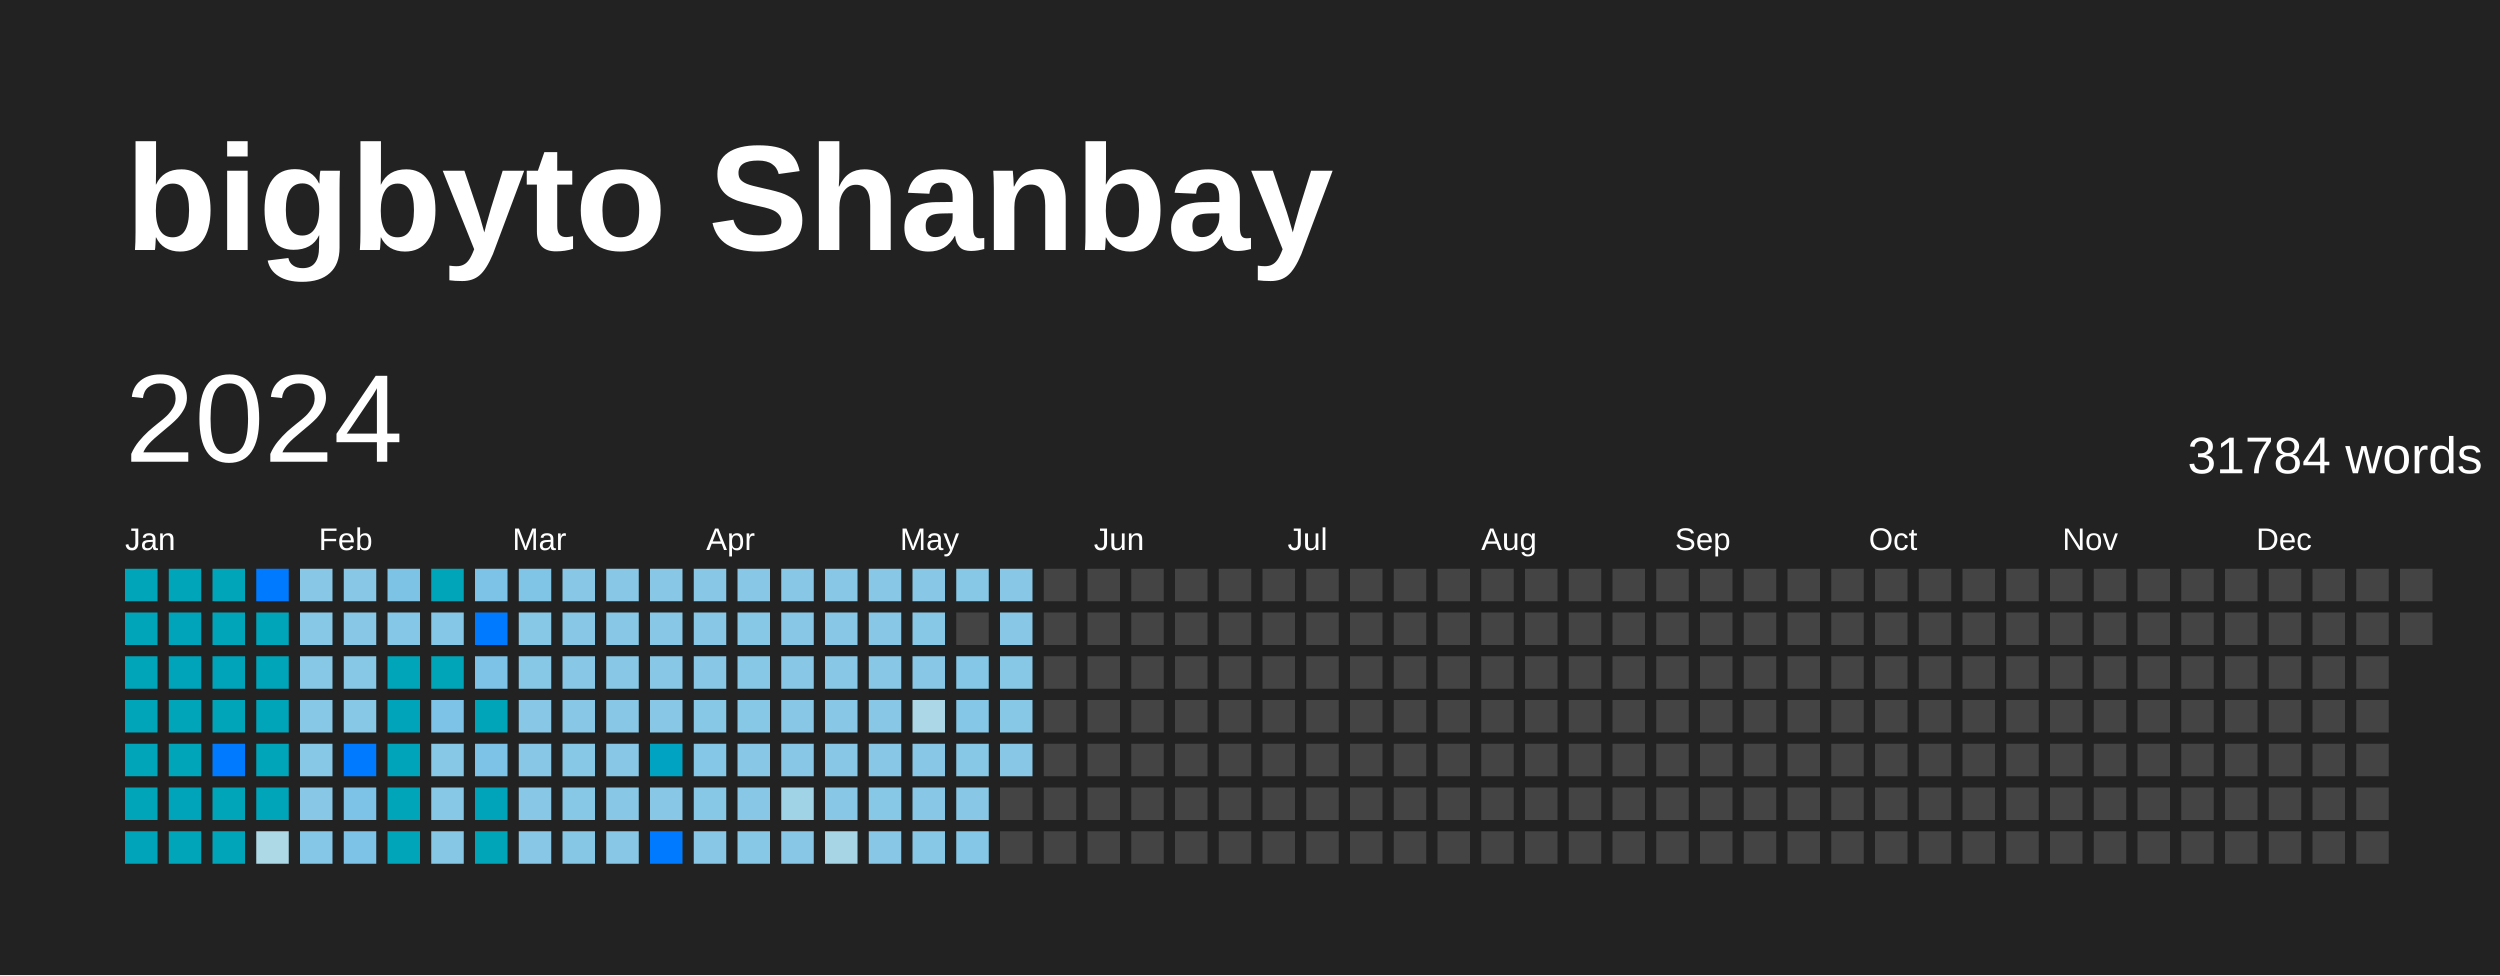
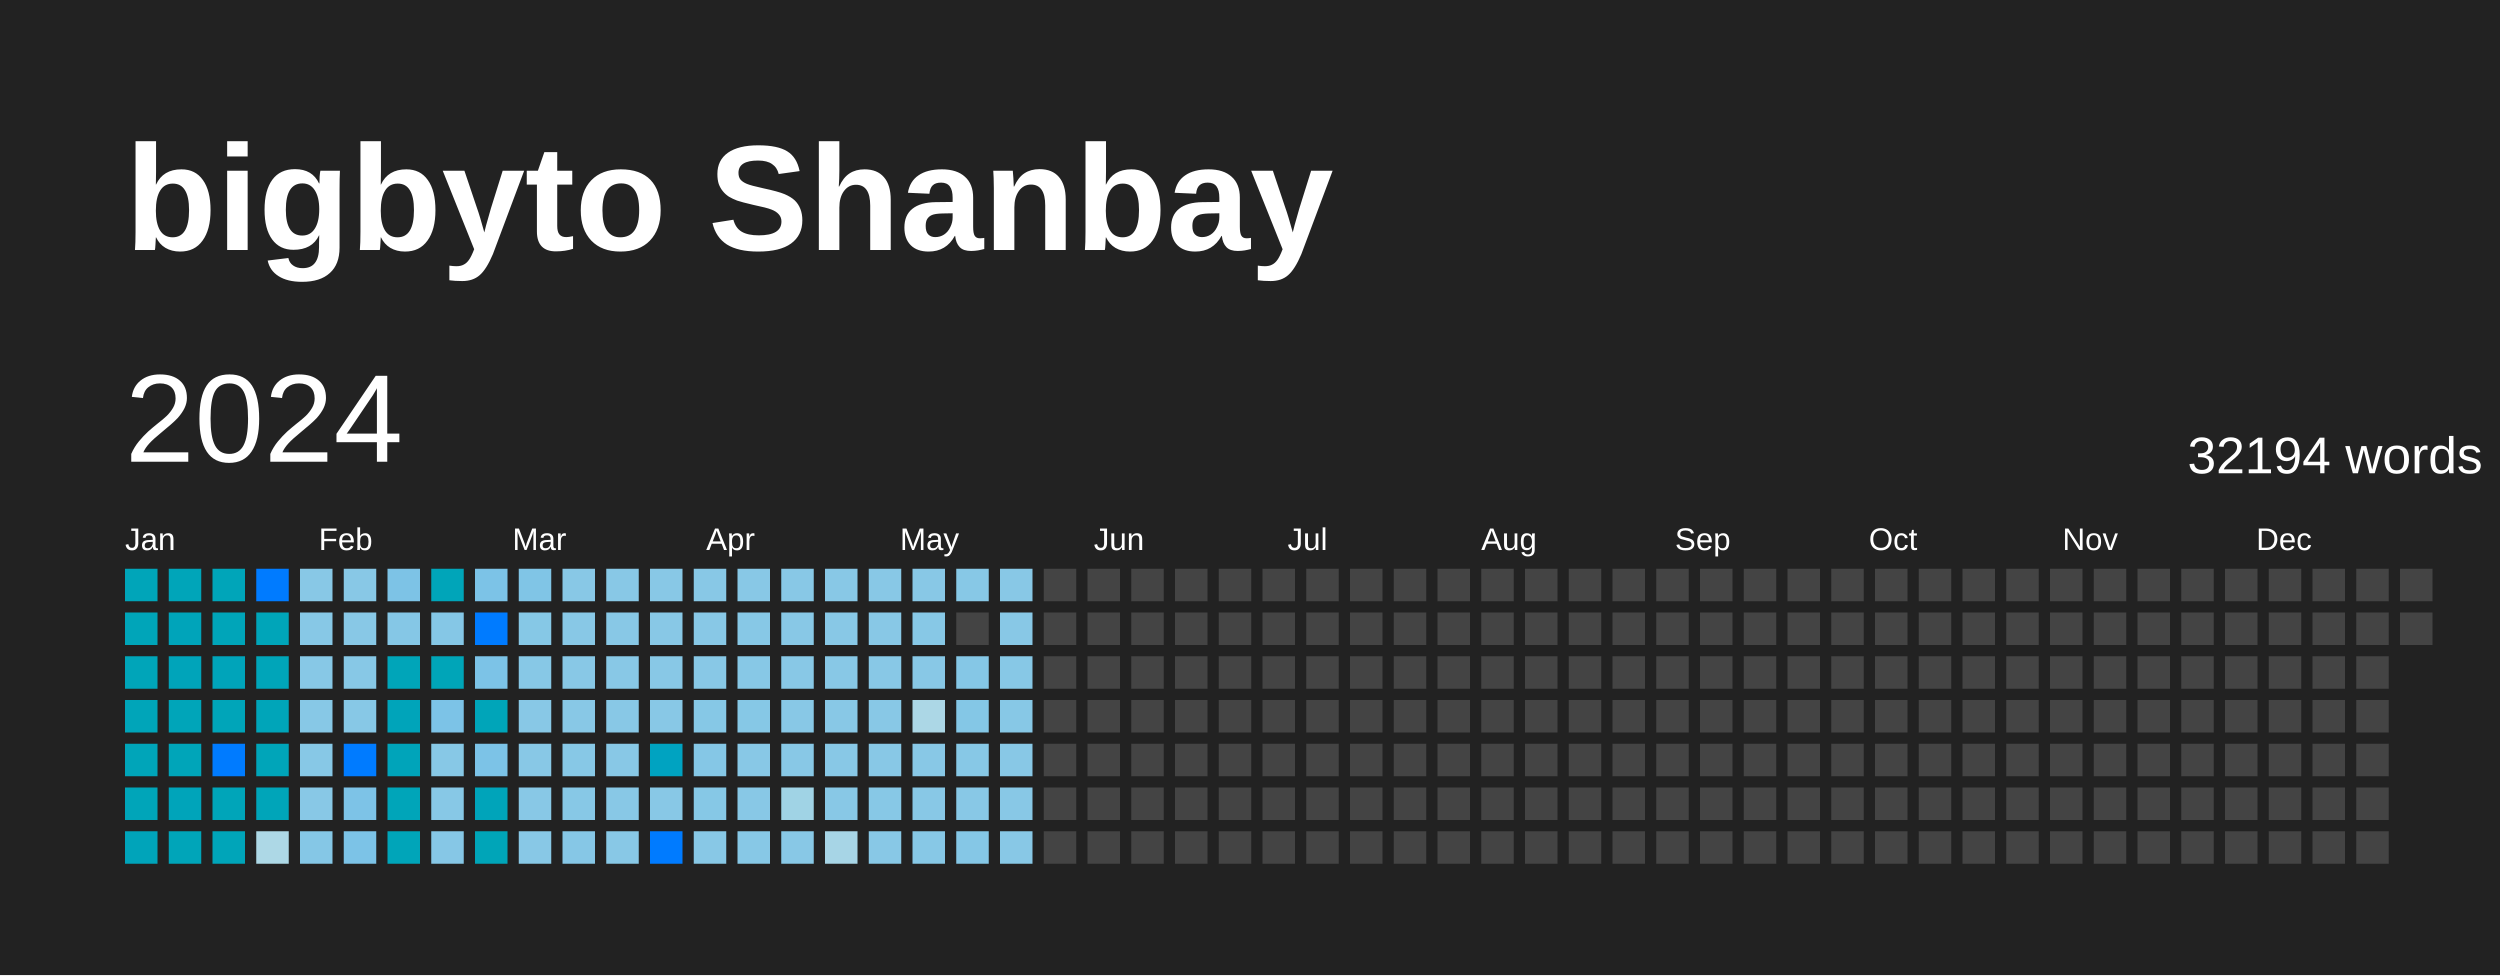
<svg xmlns="http://www.w3.org/2000/svg" baseProfile="full" height="78mm" version="1.1" viewBox="0,0,200,78" width="200mm">
  <defs />
  <rect fill="#222222" height="78" width="200" x="0" y="0" />
  <text fill="#FFFFFF" style="font-size:12px; font-family:Arial; font-weight:bold;" x="10" y="20">bigbyto Shanbay</text>
  <text dominant-baseline="hanging" fill="#FFFFFF" style="font-size:10.0px; font-family:Arial;" x="10" y="30">2024</text>
-   <text dominant-baseline="hanging" fill="#FFFFFF" style="font-size:4.125px; font-family:Arial;" x="175" y="35">31784 words</text>
+   <text dominant-baseline="hanging" fill="#FFFFFF" style="font-size:4.125px; font-family:Arial;" x="175" y="35">32194 words</text>
  <text fill="#FFFFFF" style="font-size:2.5px; font-family:Arial" x="10.0" y="44">Jan</text>
  <text fill="#FFFFFF" style="font-size:2.5px; font-family:Arial" x="25.5" y="44">Feb</text>
  <text fill="#FFFFFF" style="font-size:2.5px; font-family:Arial" x="41.0" y="44">Mar</text>
  <text fill="#FFFFFF" style="font-size:2.5px; font-family:Arial" x="56.5" y="44">Apr</text>
  <text fill="#FFFFFF" style="font-size:2.5px; font-family:Arial" x="72.0" y="44">May</text>
  <text fill="#FFFFFF" style="font-size:2.5px; font-family:Arial" x="87.5" y="44">Jun</text>
  <text fill="#FFFFFF" style="font-size:2.5px; font-family:Arial" x="103.0" y="44">Jul</text>
  <text fill="#FFFFFF" style="font-size:2.5px; font-family:Arial" x="118.5" y="44">Aug</text>
  <text fill="#FFFFFF" style="font-size:2.5px; font-family:Arial" x="134.0" y="44">Sep</text>
  <text fill="#FFFFFF" style="font-size:2.5px; font-family:Arial" x="149.5" y="44">Oct</text>
  <text fill="#FFFFFF" style="font-size:2.5px; font-family:Arial" x="165.0" y="44">Nov</text>
  <text fill="#FFFFFF" style="font-size:2.5px; font-family:Arial" x="180.5" y="44">Dec</text>
  <rect fill="#00a5b9" height="2.6" width="2.6" x="10.0" y="45.5" />
  <rect fill="#00a5b9" height="2.6" width="2.6" x="10.0" y="49.0" />
  <rect fill="#00a5b9" height="2.6" width="2.6" x="10.0" y="52.5" />
  <rect fill="#00a5b9" height="2.6" width="2.6" x="10.0" y="56.0" />
  <rect fill="#00a5b9" height="2.6" width="2.6" x="10.0" y="59.5" />
  <rect fill="#00a5b9" height="2.6" width="2.6" x="10.0" y="63.0" />
  <rect fill="#00a4ba" height="2.6" width="2.6" x="10.0" y="66.5" />
  <rect fill="#00a5b9" height="2.6" width="2.6" x="13.5" y="45.5" />
  <rect fill="#00a4ba" height="2.6" width="2.6" x="13.5" y="49.0" />
  <rect fill="#00a4ba" height="2.6" width="2.6" x="13.5" y="52.5" />
  <rect fill="#00a5b9" height="2.6" width="2.6" x="13.5" y="56.0" />
  <rect fill="#00a5b9" height="2.6" width="2.6" x="13.5" y="59.5" />
  <rect fill="#00a4ba" height="2.6" width="2.6" x="13.5" y="63.0" />
  <rect fill="#00a5b9" height="2.6" width="2.6" x="13.5" y="66.5" />
  <rect fill="#00a5b9" height="2.6" width="2.6" x="17.0" y="45.5" />
  <rect fill="#00a5b9" height="2.6" width="2.6" x="17.0" y="49.0" />
  <rect fill="#00a4ba" height="2.6" width="2.6" x="17.0" y="52.5" />
  <rect fill="#00a5b9" height="2.6" width="2.6" x="17.0" y="56.0" />
  <rect fill="#007BFF" height="2.6" width="2.6" x="17.0" y="59.5" />
  <rect fill="#00a5b9" height="2.6" width="2.6" x="17.0" y="63.0" />
  <rect fill="#00a5b9" height="2.6" width="2.6" x="17.0" y="66.5" />
  <rect fill="#007BFF" height="2.6" width="2.6" x="20.5" y="45.5" />
  <rect fill="#00a5b9" height="2.6" width="2.6" x="20.5" y="49.0" />
  <rect fill="#00a5b9" height="2.6" width="2.6" x="20.5" y="52.5" />
  <rect fill="#00a5b9" height="2.6" width="2.6" x="20.5" y="56.0" />
  <rect fill="#00a5b9" height="2.6" width="2.6" x="20.5" y="59.5" />
  <rect fill="#00a5b9" height="2.6" width="2.6" x="20.5" y="63.0" />
  <rect fill="#add8e6" height="2.6" width="2.6" x="20.5" y="66.5" />
  <rect fill="#88c8e6" height="2.6" width="2.6" x="24.0" y="45.5" />
  <rect fill="#87c8e6" height="2.6" width="2.6" x="24.0" y="49.0" />
  <rect fill="#87c8e6" height="2.6" width="2.6" x="24.0" y="52.5" />
  <rect fill="#87c8e6" height="2.6" width="2.6" x="24.0" y="56.0" />
  <rect fill="#87c8e6" height="2.6" width="2.6" x="24.0" y="59.5" />
  <rect fill="#88c8e6" height="2.6" width="2.6" x="24.0" y="63.0" />
  <rect fill="#85c7e6" height="2.6" width="2.6" x="24.0" y="66.5" />
  <rect fill="#88c8e6" height="2.6" width="2.6" x="27.5" y="45.5" />
  <rect fill="#88c8e6" height="2.6" width="2.6" x="27.5" y="49.0" />
  <rect fill="#87c8e6" height="2.6" width="2.6" x="27.5" y="52.5" />
  <rect fill="#87c8e6" height="2.6" width="2.6" x="27.5" y="56.0" />
  <rect fill="#007BFF" height="2.6" width="2.6" x="27.5" y="59.5" />
  <rect fill="#7dc3e7" height="2.6" width="2.6" x="27.5" y="63.0" />
  <rect fill="#7cc3e7" height="2.6" width="2.6" x="27.5" y="66.5" />
  <rect fill="#7dc3e6" height="2.6" width="2.6" x="31.0" y="45.5" />
  <rect fill="#85c7e6" height="2.6" width="2.6" x="31.0" y="49.0" />
  <rect fill="#00a5b9" height="2.6" width="2.6" x="31.0" y="52.5" />
  <rect fill="#00a4ba" height="2.6" width="2.6" x="31.0" y="56.0" />
  <rect fill="#00a4ba" height="2.6" width="2.6" x="31.0" y="59.5" />
  <rect fill="#00a5b9" height="2.6" width="2.6" x="31.0" y="63.0" />
  <rect fill="#00a5b9" height="2.6" width="2.6" x="31.0" y="66.5" />
  <rect fill="#00a5b9" height="2.6" width="2.6" x="34.5" y="45.5" />
  <rect fill="#85c7e6" height="2.6" width="2.6" x="34.5" y="49.0" />
  <rect fill="#00a5b8" height="2.6" width="2.6" x="34.5" y="52.5" />
  <rect fill="#7cc3e7" height="2.6" width="2.6" x="34.5" y="56.0" />
  <rect fill="#87c8e6" height="2.6" width="2.6" x="34.5" y="59.5" />
  <rect fill="#87c8e6" height="2.6" width="2.6" x="34.5" y="63.0" />
  <rect fill="#86c7e6" height="2.6" width="2.6" x="34.5" y="66.5" />
  <rect fill="#7cc3e7" height="2.6" width="2.6" x="38.0" y="45.5" />
  <rect fill="#007BFF" height="2.6" width="2.6" x="38.0" y="49.0" />
  <rect fill="#7cc3e7" height="2.6" width="2.6" x="38.0" y="52.5" />
  <rect fill="#00a5b9" height="2.6" width="2.6" x="38.0" y="56.0" />
  <rect fill="#7cc3e7" height="2.6" width="2.6" x="38.0" y="59.5" />
  <rect fill="#00a4ba" height="2.6" width="2.6" x="38.0" y="63.0" />
  <rect fill="#00a5b8" height="2.6" width="2.6" x="38.0" y="66.5" />
  <rect fill="#80c5e6" height="2.6" width="2.6" x="41.5" y="45.5" />
  <rect fill="#86c8e6" height="2.6" width="2.6" x="41.5" y="49.0" />
  <rect fill="#87c8e6" height="2.6" width="2.6" x="41.5" y="52.5" />
  <rect fill="#88c8e6" height="2.6" width="2.6" x="41.5" y="56.0" />
  <rect fill="#88c8e6" height="2.6" width="2.6" x="41.5" y="59.5" />
  <rect fill="#88c8e6" height="2.6" width="2.6" x="41.5" y="63.0" />
  <rect fill="#88c8e6" height="2.6" width="2.6" x="41.5" y="66.5" />
  <rect fill="#88c8e6" height="2.6" width="2.6" x="45.0" y="45.5" />
  <rect fill="#88c8e6" height="2.6" width="2.6" x="45.0" y="49.0" />
  <rect fill="#88c8e6" height="2.6" width="2.6" x="45.0" y="52.5" />
  <rect fill="#88c8e6" height="2.6" width="2.6" x="45.0" y="56.0" />
  <rect fill="#87c8e6" height="2.6" width="2.6" x="45.0" y="59.5" />
  <rect fill="#87c8e6" height="2.6" width="2.6" x="45.0" y="63.0" />
  <rect fill="#86c7e6" height="2.6" width="2.6" x="45.0" y="66.5" />
  <rect fill="#88c8e6" height="2.6" width="2.6" x="48.5" y="45.5" />
  <rect fill="#88c8e6" height="2.6" width="2.6" x="48.5" y="49.0" />
  <rect fill="#88c8e6" height="2.6" width="2.6" x="48.5" y="52.5" />
  <rect fill="#88c8e6" height="2.6" width="2.6" x="48.5" y="56.0" />
  <rect fill="#88c8e6" height="2.6" width="2.6" x="48.5" y="59.5" />
  <rect fill="#88c8e6" height="2.6" width="2.6" x="48.5" y="63.0" />
  <rect fill="#88c8e6" height="2.6" width="2.6" x="48.5" y="66.5" />
  <rect fill="#88c8e6" height="2.6" width="2.6" x="52.0" y="45.5" />
  <rect fill="#88c8e6" height="2.6" width="2.6" x="52.0" y="49.0" />
  <rect fill="#88c8e6" height="2.6" width="2.6" x="52.0" y="52.5" />
  <rect fill="#88c8e6" height="2.6" width="2.6" x="52.0" y="56.0" />
  <rect fill="#00a3c1" height="2.6" width="2.6" x="52.0" y="59.5" />
  <rect fill="#88c8e6" height="2.6" width="2.6" x="52.0" y="63.0" />
  <rect fill="#007BFF" height="2.6" width="2.6" x="52.0" y="66.5" />
  <rect fill="#88c8e6" height="2.6" width="2.6" x="55.5" y="45.5" />
  <rect fill="#88c8e6" height="2.6" width="2.6" x="55.5" y="49.0" />
  <rect fill="#88c8e6" height="2.6" width="2.6" x="55.5" y="52.5" />
  <rect fill="#86c8e6" height="2.6" width="2.6" x="55.5" y="56.0" />
  <rect fill="#85c7e6" height="2.6" width="2.6" x="55.5" y="59.5" />
  <rect fill="#86c8e6" height="2.6" width="2.6" x="55.5" y="63.0" />
  <rect fill="#88c8e6" height="2.6" width="2.6" x="55.5" y="66.5" />
  <rect fill="#88c8e6" height="2.6" width="2.6" x="59.0" y="45.5" />
  <rect fill="#87c8e6" height="2.6" width="2.6" x="59.0" y="49.0" />
  <rect fill="#87c8e6" height="2.6" width="2.6" x="59.0" y="52.5" />
  <rect fill="#86c8e6" height="2.6" width="2.6" x="59.0" y="56.0" />
  <rect fill="#88c8e6" height="2.6" width="2.6" x="59.0" y="59.5" />
  <rect fill="#88c8e6" height="2.6" width="2.6" x="59.0" y="63.0" />
  <rect fill="#87c8e6" height="2.6" width="2.6" x="59.0" y="66.5" />
  <rect fill="#88c8e6" height="2.6" width="2.6" x="62.5" y="45.5" />
  <rect fill="#88c8e6" height="2.6" width="2.6" x="62.5" y="49.0" />
  <rect fill="#88c8e6" height="2.6" width="2.6" x="62.5" y="52.5" />
  <rect fill="#88c8e6" height="2.6" width="2.6" x="62.5" y="56.0" />
  <rect fill="#88c8e6" height="2.6" width="2.6" x="62.5" y="59.5" />
  <rect fill="#a0d3e5" height="2.6" width="2.6" x="62.5" y="63.0" />
  <rect fill="#88c8e6" height="2.6" width="2.6" x="62.5" y="66.5" />
  <rect fill="#88c8e6" height="2.6" width="2.6" x="66.0" y="45.5" />
  <rect fill="#88c8e6" height="2.6" width="2.6" x="66.0" y="49.0" />
  <rect fill="#88c8e6" height="2.6" width="2.6" x="66.0" y="52.5" />
  <rect fill="#88c8e6" height="2.6" width="2.6" x="66.0" y="56.0" />
  <rect fill="#88c8e6" height="2.6" width="2.6" x="66.0" y="59.5" />
  <rect fill="#88c8e6" height="2.6" width="2.6" x="66.0" y="63.0" />
  <rect fill="#a7d5e6" height="2.6" width="2.6" x="66.0" y="66.5" />
  <rect fill="#88c8e6" height="2.6" width="2.6" x="69.5" y="45.5" />
  <rect fill="#88c8e6" height="2.6" width="2.6" x="69.5" y="49.0" />
  <rect fill="#88c8e6" height="2.6" width="2.6" x="69.5" y="52.5" />
  <rect fill="#88c8e6" height="2.6" width="2.6" x="69.5" y="56.0" />
  <rect fill="#88c8e6" height="2.6" width="2.6" x="69.5" y="59.5" />
  <rect fill="#87c8e6" height="2.6" width="2.6" x="69.5" y="63.0" />
  <rect fill="#88c8e6" height="2.6" width="2.6" x="69.5" y="66.5" />
  <rect fill="#88c8e6" height="2.6" width="2.6" x="73.0" y="45.5" />
  <rect fill="#87c8e6" height="2.6" width="2.6" x="73.0" y="49.0" />
  <rect fill="#88c8e6" height="2.6" width="2.6" x="73.0" y="52.5" />
  <rect fill="#acd7e6" height="2.6" width="2.6" x="73.0" y="56.0" />
  <rect fill="#88c8e6" height="2.6" width="2.6" x="73.0" y="59.5" />
  <rect fill="#88c8e6" height="2.6" width="2.6" x="73.0" y="63.0" />
  <rect fill="#87c8e6" height="2.6" width="2.6" x="73.0" y="66.5" />
  <rect fill="#87c8e6" height="2.6" width="2.6" x="76.5" y="45.5" />
  <rect fill="#444444" height="2.6" width="2.6" x="76.5" y="49.0" />
  <rect fill="#85c7e6" height="2.6" width="2.6" x="76.5" y="52.5" />
  <rect fill="#84c7e6" height="2.6" width="2.6" x="76.5" y="56.0" />
  <rect fill="#87c8e6" height="2.6" width="2.6" x="76.5" y="59.5" />
  <rect fill="#88c8e6" height="2.6" width="2.6" x="76.5" y="63.0" />
  <rect fill="#85c7e6" height="2.6" width="2.6" x="76.5" y="66.5" />
  <rect fill="#88c8e6" height="2.6" width="2.6" x="80.0" y="45.5" />
  <rect fill="#88c8e6" height="2.6" width="2.6" x="80.0" y="49.0" />
  <rect fill="#87c8e6" height="2.6" width="2.6" x="80.0" y="52.5" />
  <rect fill="#87c8e6" height="2.6" width="2.6" x="80.0" y="56.0" />
  <rect fill="#88c8e6" height="2.6" width="2.6" x="80.0" y="59.5" />
-   <rect fill="#444444" height="2.6" width="2.6" x="80.0" y="63.0" />
-   <rect fill="#444444" height="2.6" width="2.6" x="80.0" y="66.5" />
+   <rect fill="#88c8e6" height="2.6" width="2.6" x="80.0" y="63.0" />
+   <rect fill="#88c8e6" height="2.6" width="2.6" x="80.0" y="66.5" />
  <rect fill="#444444" height="2.6" width="2.6" x="83.5" y="45.5" />
  <rect fill="#444444" height="2.6" width="2.6" x="83.5" y="49.0" />
  <rect fill="#444444" height="2.6" width="2.6" x="83.5" y="52.5" />
  <rect fill="#444444" height="2.6" width="2.6" x="83.5" y="56.0" />
  <rect fill="#444444" height="2.6" width="2.6" x="83.5" y="59.5" />
  <rect fill="#444444" height="2.6" width="2.6" x="83.5" y="63.0" />
  <rect fill="#444444" height="2.6" width="2.6" x="83.5" y="66.5" />
  <rect fill="#444444" height="2.6" width="2.6" x="87.0" y="45.5" />
  <rect fill="#444444" height="2.6" width="2.6" x="87.0" y="49.0" />
  <rect fill="#444444" height="2.6" width="2.6" x="87.0" y="52.5" />
  <rect fill="#444444" height="2.6" width="2.6" x="87.0" y="56.0" />
  <rect fill="#444444" height="2.6" width="2.6" x="87.0" y="59.5" />
  <rect fill="#444444" height="2.6" width="2.6" x="87.0" y="63.0" />
  <rect fill="#444444" height="2.6" width="2.6" x="87.0" y="66.5" />
  <rect fill="#444444" height="2.6" width="2.6" x="90.5" y="45.5" />
  <rect fill="#444444" height="2.6" width="2.6" x="90.5" y="49.0" />
  <rect fill="#444444" height="2.6" width="2.6" x="90.5" y="52.5" />
  <rect fill="#444444" height="2.6" width="2.6" x="90.5" y="56.0" />
  <rect fill="#444444" height="2.6" width="2.6" x="90.5" y="59.5" />
  <rect fill="#444444" height="2.6" width="2.6" x="90.5" y="63.0" />
  <rect fill="#444444" height="2.6" width="2.6" x="90.5" y="66.5" />
  <rect fill="#444444" height="2.6" width="2.6" x="94.0" y="45.5" />
  <rect fill="#444444" height="2.6" width="2.6" x="94.0" y="49.0" />
  <rect fill="#444444" height="2.6" width="2.6" x="94.0" y="52.5" />
  <rect fill="#444444" height="2.6" width="2.6" x="94.0" y="56.0" />
  <rect fill="#444444" height="2.6" width="2.6" x="94.0" y="59.5" />
  <rect fill="#444444" height="2.6" width="2.6" x="94.0" y="63.0" />
  <rect fill="#444444" height="2.6" width="2.6" x="94.0" y="66.5" />
  <rect fill="#444444" height="2.6" width="2.6" x="97.5" y="45.5" />
  <rect fill="#444444" height="2.6" width="2.6" x="97.5" y="49.0" />
  <rect fill="#444444" height="2.6" width="2.6" x="97.5" y="52.5" />
  <rect fill="#444444" height="2.6" width="2.6" x="97.5" y="56.0" />
  <rect fill="#444444" height="2.6" width="2.6" x="97.5" y="59.5" />
  <rect fill="#444444" height="2.6" width="2.6" x="97.5" y="63.0" />
  <rect fill="#444444" height="2.6" width="2.6" x="97.5" y="66.5" />
  <rect fill="#444444" height="2.6" width="2.6" x="101.0" y="45.5" />
  <rect fill="#444444" height="2.6" width="2.6" x="101.0" y="49.0" />
  <rect fill="#444444" height="2.6" width="2.6" x="101.0" y="52.5" />
  <rect fill="#444444" height="2.6" width="2.6" x="101.0" y="56.0" />
  <rect fill="#444444" height="2.6" width="2.6" x="101.0" y="59.5" />
  <rect fill="#444444" height="2.6" width="2.6" x="101.0" y="63.0" />
  <rect fill="#444444" height="2.6" width="2.6" x="101.0" y="66.5" />
  <rect fill="#444444" height="2.6" width="2.6" x="104.5" y="45.5" />
  <rect fill="#444444" height="2.6" width="2.6" x="104.5" y="49.0" />
  <rect fill="#444444" height="2.6" width="2.6" x="104.5" y="52.5" />
  <rect fill="#444444" height="2.6" width="2.6" x="104.5" y="56.0" />
  <rect fill="#444444" height="2.6" width="2.6" x="104.5" y="59.5" />
  <rect fill="#444444" height="2.6" width="2.6" x="104.5" y="63.0" />
  <rect fill="#444444" height="2.6" width="2.6" x="104.5" y="66.5" />
  <rect fill="#444444" height="2.6" width="2.6" x="108.0" y="45.5" />
  <rect fill="#444444" height="2.6" width="2.6" x="108.0" y="49.0" />
  <rect fill="#444444" height="2.6" width="2.6" x="108.0" y="52.5" />
  <rect fill="#444444" height="2.6" width="2.6" x="108.0" y="56.0" />
  <rect fill="#444444" height="2.6" width="2.6" x="108.0" y="59.5" />
  <rect fill="#444444" height="2.6" width="2.6" x="108.0" y="63.0" />
  <rect fill="#444444" height="2.6" width="2.6" x="108.0" y="66.5" />
  <rect fill="#444444" height="2.6" width="2.6" x="111.5" y="45.5" />
  <rect fill="#444444" height="2.6" width="2.6" x="111.5" y="49.0" />
  <rect fill="#444444" height="2.6" width="2.6" x="111.5" y="52.5" />
  <rect fill="#444444" height="2.6" width="2.6" x="111.5" y="56.0" />
  <rect fill="#444444" height="2.6" width="2.6" x="111.5" y="59.5" />
  <rect fill="#444444" height="2.6" width="2.6" x="111.5" y="63.0" />
  <rect fill="#444444" height="2.6" width="2.6" x="111.5" y="66.5" />
  <rect fill="#444444" height="2.6" width="2.6" x="115.0" y="45.5" />
  <rect fill="#444444" height="2.6" width="2.6" x="115.0" y="49.0" />
  <rect fill="#444444" height="2.6" width="2.6" x="115.0" y="52.5" />
  <rect fill="#444444" height="2.6" width="2.6" x="115.0" y="56.0" />
  <rect fill="#444444" height="2.6" width="2.6" x="115.0" y="59.5" />
  <rect fill="#444444" height="2.6" width="2.6" x="115.0" y="63.0" />
  <rect fill="#444444" height="2.6" width="2.6" x="115.0" y="66.5" />
  <rect fill="#444444" height="2.6" width="2.6" x="118.5" y="45.5" />
  <rect fill="#444444" height="2.6" width="2.6" x="118.5" y="49.0" />
  <rect fill="#444444" height="2.6" width="2.6" x="118.5" y="52.5" />
  <rect fill="#444444" height="2.6" width="2.6" x="118.5" y="56.0" />
  <rect fill="#444444" height="2.6" width="2.6" x="118.5" y="59.5" />
  <rect fill="#444444" height="2.6" width="2.6" x="118.5" y="63.0" />
  <rect fill="#444444" height="2.6" width="2.6" x="118.5" y="66.5" />
  <rect fill="#444444" height="2.6" width="2.6" x="122.0" y="45.5" />
  <rect fill="#444444" height="2.6" width="2.6" x="122.0" y="49.0" />
  <rect fill="#444444" height="2.6" width="2.6" x="122.0" y="52.5" />
  <rect fill="#444444" height="2.6" width="2.6" x="122.0" y="56.0" />
  <rect fill="#444444" height="2.6" width="2.6" x="122.0" y="59.5" />
  <rect fill="#444444" height="2.6" width="2.6" x="122.0" y="63.0" />
  <rect fill="#444444" height="2.6" width="2.6" x="122.0" y="66.5" />
  <rect fill="#444444" height="2.6" width="2.6" x="125.5" y="45.5" />
  <rect fill="#444444" height="2.6" width="2.6" x="125.5" y="49.0" />
  <rect fill="#444444" height="2.6" width="2.6" x="125.5" y="52.5" />
  <rect fill="#444444" height="2.6" width="2.6" x="125.5" y="56.0" />
  <rect fill="#444444" height="2.6" width="2.6" x="125.5" y="59.5" />
  <rect fill="#444444" height="2.6" width="2.6" x="125.5" y="63.0" />
  <rect fill="#444444" height="2.6" width="2.6" x="125.5" y="66.5" />
  <rect fill="#444444" height="2.6" width="2.6" x="129.0" y="45.5" />
  <rect fill="#444444" height="2.6" width="2.6" x="129.0" y="49.0" />
  <rect fill="#444444" height="2.6" width="2.6" x="129.0" y="52.5" />
  <rect fill="#444444" height="2.6" width="2.6" x="129.0" y="56.0" />
  <rect fill="#444444" height="2.6" width="2.6" x="129.0" y="59.5" />
  <rect fill="#444444" height="2.6" width="2.6" x="129.0" y="63.0" />
  <rect fill="#444444" height="2.6" width="2.6" x="129.0" y="66.5" />
  <rect fill="#444444" height="2.6" width="2.6" x="132.5" y="45.5" />
  <rect fill="#444444" height="2.6" width="2.6" x="132.5" y="49.0" />
  <rect fill="#444444" height="2.6" width="2.6" x="132.5" y="52.5" />
  <rect fill="#444444" height="2.6" width="2.6" x="132.5" y="56.0" />
  <rect fill="#444444" height="2.6" width="2.6" x="132.5" y="59.5" />
  <rect fill="#444444" height="2.6" width="2.6" x="132.5" y="63.0" />
  <rect fill="#444444" height="2.6" width="2.6" x="132.5" y="66.5" />
  <rect fill="#444444" height="2.6" width="2.6" x="136.0" y="45.5" />
  <rect fill="#444444" height="2.6" width="2.6" x="136.0" y="49.0" />
  <rect fill="#444444" height="2.6" width="2.6" x="136.0" y="52.5" />
  <rect fill="#444444" height="2.6" width="2.6" x="136.0" y="56.0" />
  <rect fill="#444444" height="2.6" width="2.6" x="136.0" y="59.5" />
  <rect fill="#444444" height="2.6" width="2.6" x="136.0" y="63.0" />
  <rect fill="#444444" height="2.6" width="2.6" x="136.0" y="66.5" />
  <rect fill="#444444" height="2.6" width="2.6" x="139.5" y="45.5" />
  <rect fill="#444444" height="2.6" width="2.6" x="139.5" y="49.0" />
  <rect fill="#444444" height="2.6" width="2.6" x="139.5" y="52.5" />
  <rect fill="#444444" height="2.6" width="2.6" x="139.5" y="56.0" />
  <rect fill="#444444" height="2.6" width="2.6" x="139.5" y="59.5" />
  <rect fill="#444444" height="2.6" width="2.6" x="139.5" y="63.0" />
  <rect fill="#444444" height="2.6" width="2.6" x="139.5" y="66.5" />
  <rect fill="#444444" height="2.6" width="2.6" x="143.0" y="45.5" />
  <rect fill="#444444" height="2.6" width="2.6" x="143.0" y="49.0" />
  <rect fill="#444444" height="2.6" width="2.6" x="143.0" y="52.5" />
  <rect fill="#444444" height="2.6" width="2.6" x="143.0" y="56.0" />
  <rect fill="#444444" height="2.6" width="2.6" x="143.0" y="59.5" />
  <rect fill="#444444" height="2.6" width="2.6" x="143.0" y="63.0" />
  <rect fill="#444444" height="2.6" width="2.6" x="143.0" y="66.5" />
  <rect fill="#444444" height="2.6" width="2.6" x="146.5" y="45.5" />
  <rect fill="#444444" height="2.6" width="2.6" x="146.5" y="49.0" />
  <rect fill="#444444" height="2.6" width="2.6" x="146.5" y="52.5" />
  <rect fill="#444444" height="2.6" width="2.6" x="146.5" y="56.0" />
  <rect fill="#444444" height="2.6" width="2.6" x="146.5" y="59.5" />
  <rect fill="#444444" height="2.6" width="2.6" x="146.5" y="63.0" />
  <rect fill="#444444" height="2.6" width="2.6" x="146.5" y="66.5" />
  <rect fill="#444444" height="2.6" width="2.6" x="150.0" y="45.5" />
  <rect fill="#444444" height="2.6" width="2.6" x="150.0" y="49.0" />
  <rect fill="#444444" height="2.6" width="2.6" x="150.0" y="52.5" />
  <rect fill="#444444" height="2.6" width="2.6" x="150.0" y="56.0" />
  <rect fill="#444444" height="2.6" width="2.6" x="150.0" y="59.5" />
  <rect fill="#444444" height="2.6" width="2.6" x="150.0" y="63.0" />
  <rect fill="#444444" height="2.6" width="2.6" x="150.0" y="66.5" />
  <rect fill="#444444" height="2.6" width="2.6" x="153.5" y="45.5" />
  <rect fill="#444444" height="2.6" width="2.6" x="153.5" y="49.0" />
  <rect fill="#444444" height="2.6" width="2.6" x="153.5" y="52.5" />
  <rect fill="#444444" height="2.6" width="2.6" x="153.5" y="56.0" />
  <rect fill="#444444" height="2.6" width="2.6" x="153.5" y="59.5" />
  <rect fill="#444444" height="2.6" width="2.6" x="153.5" y="63.0" />
  <rect fill="#444444" height="2.6" width="2.6" x="153.5" y="66.5" />
  <rect fill="#444444" height="2.6" width="2.6" x="157.0" y="45.5" />
  <rect fill="#444444" height="2.6" width="2.6" x="157.0" y="49.0" />
  <rect fill="#444444" height="2.6" width="2.6" x="157.0" y="52.5" />
  <rect fill="#444444" height="2.6" width="2.6" x="157.0" y="56.0" />
  <rect fill="#444444" height="2.6" width="2.6" x="157.0" y="59.5" />
  <rect fill="#444444" height="2.6" width="2.6" x="157.0" y="63.0" />
  <rect fill="#444444" height="2.6" width="2.6" x="157.0" y="66.5" />
  <rect fill="#444444" height="2.6" width="2.6" x="160.5" y="45.5" />
  <rect fill="#444444" height="2.6" width="2.6" x="160.5" y="49.0" />
  <rect fill="#444444" height="2.6" width="2.6" x="160.5" y="52.5" />
  <rect fill="#444444" height="2.6" width="2.6" x="160.5" y="56.0" />
  <rect fill="#444444" height="2.6" width="2.6" x="160.5" y="59.5" />
  <rect fill="#444444" height="2.6" width="2.6" x="160.5" y="63.0" />
  <rect fill="#444444" height="2.6" width="2.6" x="160.5" y="66.5" />
  <rect fill="#444444" height="2.6" width="2.6" x="164.0" y="45.5" />
  <rect fill="#444444" height="2.6" width="2.6" x="164.0" y="49.0" />
  <rect fill="#444444" height="2.6" width="2.6" x="164.0" y="52.5" />
  <rect fill="#444444" height="2.6" width="2.6" x="164.0" y="56.0" />
  <rect fill="#444444" height="2.6" width="2.6" x="164.0" y="59.5" />
  <rect fill="#444444" height="2.6" width="2.6" x="164.0" y="63.0" />
  <rect fill="#444444" height="2.6" width="2.6" x="164.0" y="66.5" />
  <rect fill="#444444" height="2.6" width="2.6" x="167.5" y="45.5" />
  <rect fill="#444444" height="2.6" width="2.6" x="167.5" y="49.0" />
  <rect fill="#444444" height="2.6" width="2.6" x="167.5" y="52.5" />
  <rect fill="#444444" height="2.6" width="2.6" x="167.5" y="56.0" />
  <rect fill="#444444" height="2.6" width="2.6" x="167.5" y="59.5" />
  <rect fill="#444444" height="2.6" width="2.6" x="167.5" y="63.0" />
  <rect fill="#444444" height="2.6" width="2.6" x="167.5" y="66.5" />
  <rect fill="#444444" height="2.6" width="2.6" x="171.0" y="45.5" />
  <rect fill="#444444" height="2.6" width="2.6" x="171.0" y="49.0" />
  <rect fill="#444444" height="2.6" width="2.6" x="171.0" y="52.5" />
  <rect fill="#444444" height="2.6" width="2.6" x="171.0" y="56.0" />
  <rect fill="#444444" height="2.6" width="2.6" x="171.0" y="59.5" />
  <rect fill="#444444" height="2.6" width="2.6" x="171.0" y="63.0" />
  <rect fill="#444444" height="2.6" width="2.6" x="171.0" y="66.5" />
  <rect fill="#444444" height="2.6" width="2.6" x="174.5" y="45.5" />
  <rect fill="#444444" height="2.6" width="2.6" x="174.5" y="49.0" />
  <rect fill="#444444" height="2.6" width="2.6" x="174.5" y="52.5" />
  <rect fill="#444444" height="2.6" width="2.6" x="174.5" y="56.0" />
  <rect fill="#444444" height="2.6" width="2.6" x="174.5" y="59.5" />
  <rect fill="#444444" height="2.6" width="2.6" x="174.5" y="63.0" />
  <rect fill="#444444" height="2.6" width="2.6" x="174.5" y="66.5" />
  <rect fill="#444444" height="2.6" width="2.6" x="178.0" y="45.5" />
  <rect fill="#444444" height="2.6" width="2.6" x="178.0" y="49.0" />
  <rect fill="#444444" height="2.6" width="2.6" x="178.0" y="52.5" />
  <rect fill="#444444" height="2.6" width="2.6" x="178.0" y="56.0" />
  <rect fill="#444444" height="2.6" width="2.6" x="178.0" y="59.5" />
  <rect fill="#444444" height="2.6" width="2.6" x="178.0" y="63.0" />
  <rect fill="#444444" height="2.6" width="2.6" x="178.0" y="66.5" />
  <rect fill="#444444" height="2.6" width="2.6" x="181.5" y="45.5" />
  <rect fill="#444444" height="2.6" width="2.6" x="181.5" y="49.0" />
  <rect fill="#444444" height="2.6" width="2.6" x="181.5" y="52.5" />
  <rect fill="#444444" height="2.6" width="2.6" x="181.5" y="56.0" />
  <rect fill="#444444" height="2.6" width="2.6" x="181.5" y="59.5" />
  <rect fill="#444444" height="2.6" width="2.6" x="181.5" y="63.0" />
  <rect fill="#444444" height="2.6" width="2.6" x="181.5" y="66.5" />
  <rect fill="#444444" height="2.6" width="2.6" x="185.0" y="45.5" />
  <rect fill="#444444" height="2.6" width="2.6" x="185.0" y="49.0" />
  <rect fill="#444444" height="2.6" width="2.6" x="185.0" y="52.5" />
  <rect fill="#444444" height="2.6" width="2.6" x="185.0" y="56.0" />
  <rect fill="#444444" height="2.6" width="2.6" x="185.0" y="59.5" />
  <rect fill="#444444" height="2.6" width="2.6" x="185.0" y="63.0" />
  <rect fill="#444444" height="2.6" width="2.6" x="185.0" y="66.5" />
  <rect fill="#444444" height="2.6" width="2.6" x="188.5" y="45.5" />
  <rect fill="#444444" height="2.6" width="2.6" x="188.5" y="49.0" />
  <rect fill="#444444" height="2.6" width="2.6" x="188.5" y="52.5" />
  <rect fill="#444444" height="2.6" width="2.6" x="188.5" y="56.0" />
  <rect fill="#444444" height="2.6" width="2.6" x="188.5" y="59.5" />
  <rect fill="#444444" height="2.6" width="2.6" x="188.5" y="63.0" />
  <rect fill="#444444" height="2.6" width="2.6" x="188.5" y="66.5" />
  <rect fill="#444444" height="2.6" width="2.6" x="192.0" y="45.5" />
  <rect fill="#444444" height="2.6" width="2.6" x="192.0" y="49.0" />
</svg>
